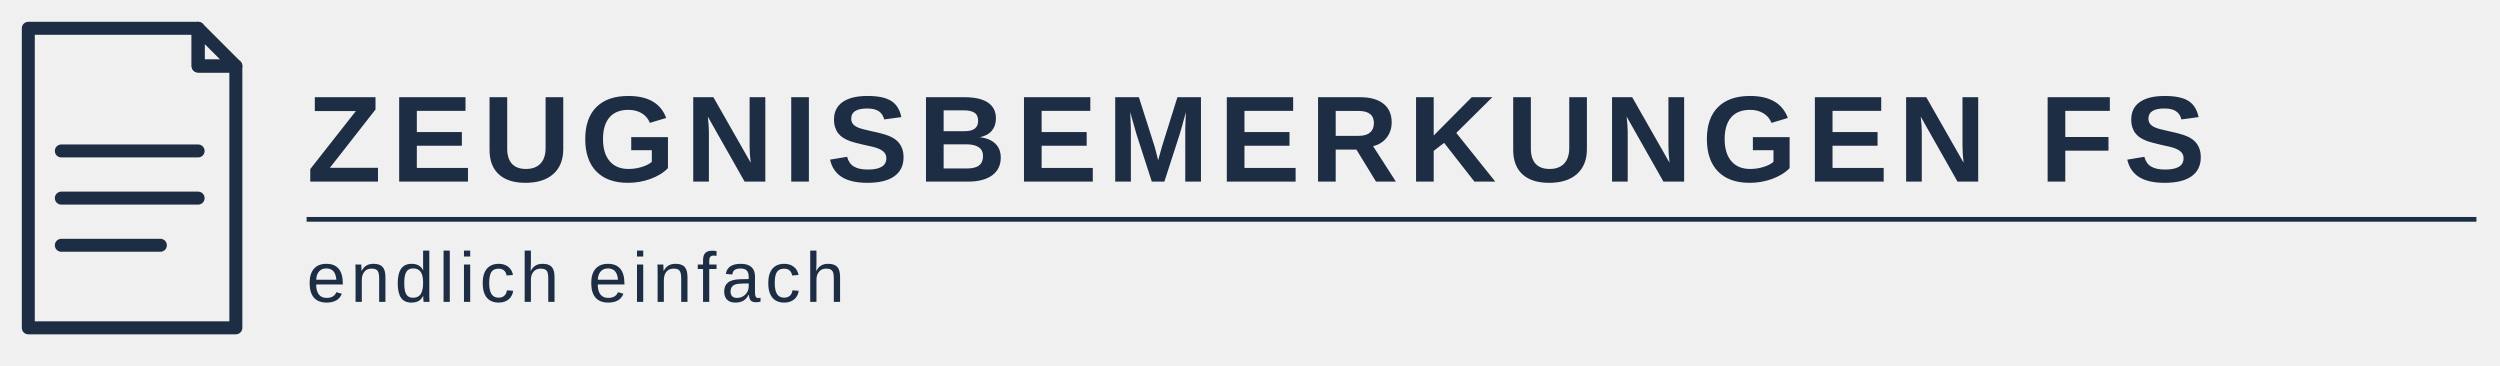
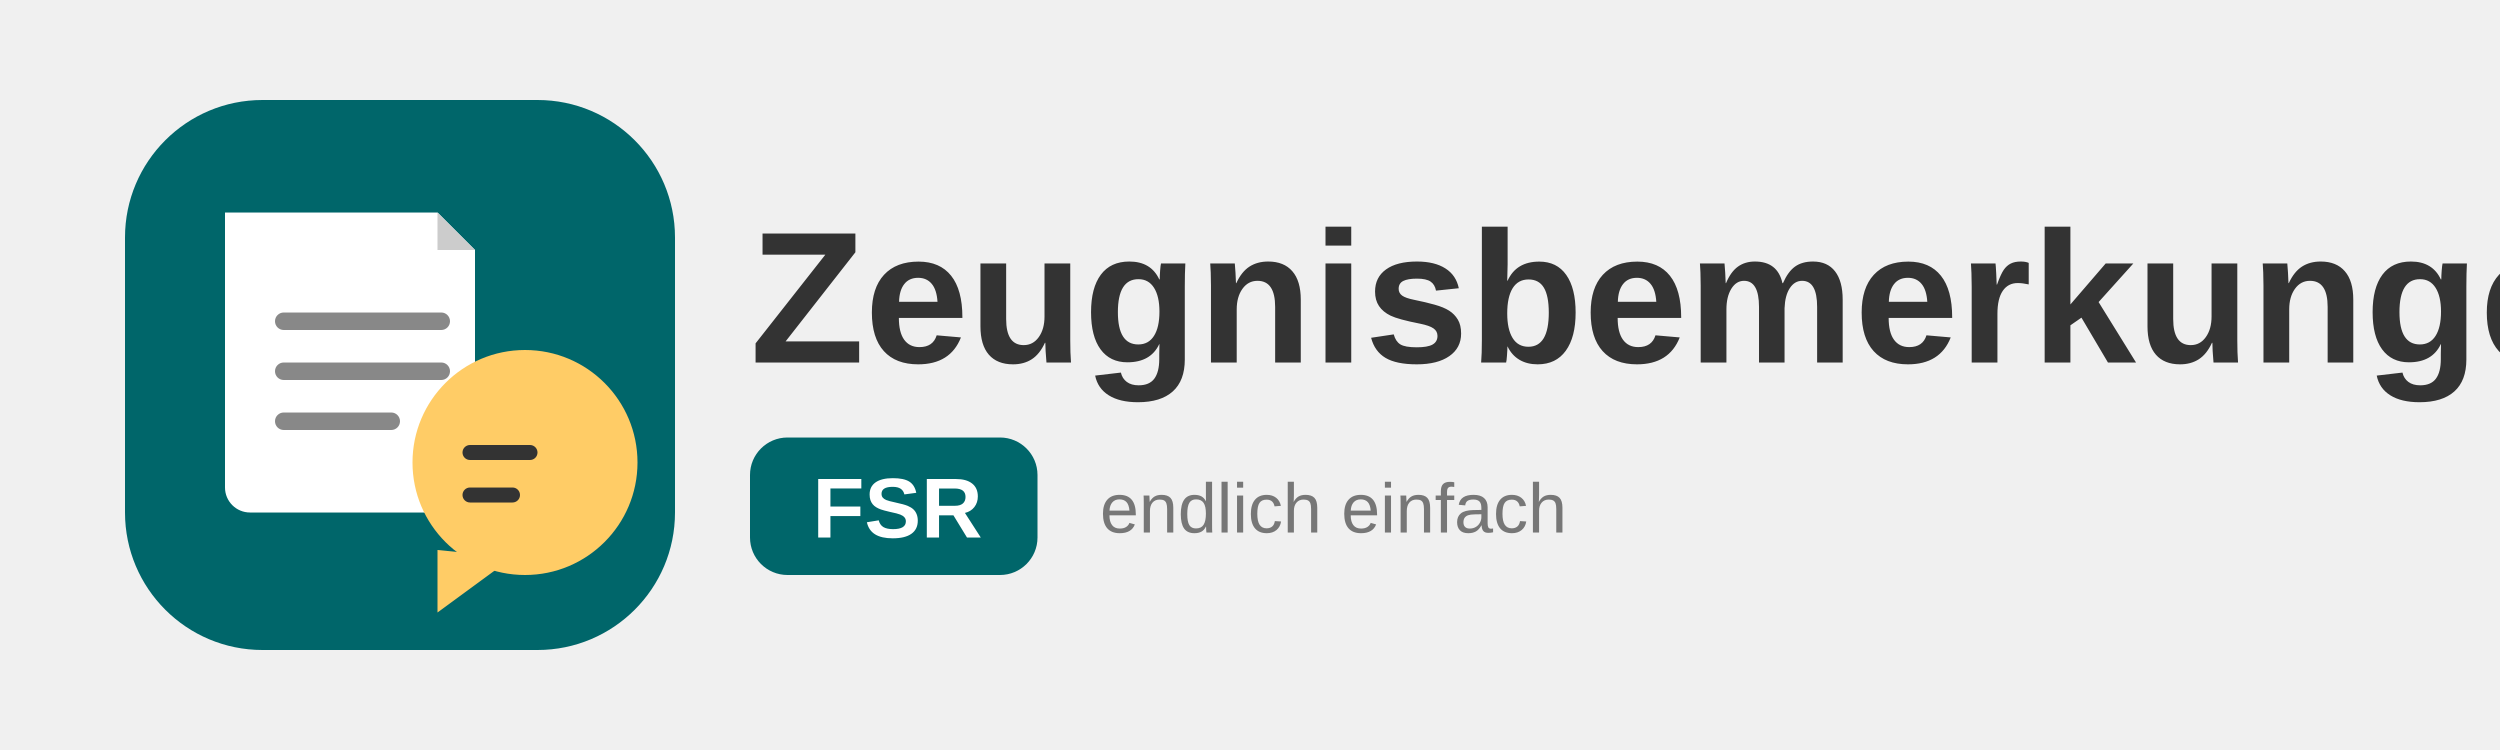
- <svg xmlns="http://www.w3.org/2000/svg" viewBox="0 0 1060 155" role="img" aria-label="Zeugnisbemerkungen FS">
-   <g transform="translate(8, 12)">
-     <path d="M4,0 L76,0 L76,16 L92,16 L92,127 L4,127 Z" fill="none" stroke="#1d2d44" stroke-width="5.5" stroke-linejoin="round" />
-     <path d="M76,0 L92,16 L76,16 Z" fill="none" stroke="#1d2d44" stroke-width="5.5" stroke-linejoin="round" />
-     <line x1="18" y1="52" x2="76" y2="52" stroke="#1d2d44" stroke-width="5.5" stroke-linecap="round" />
-     <line x1="18" y1="72" x2="76" y2="72" stroke="#1d2d44" stroke-width="5.5" stroke-linecap="round" />
-     <line x1="18" y1="92" x2="60" y2="92" stroke="#1d2d44" stroke-width="5.5" stroke-linecap="round" />
-   </g>
-   <text x="130" y="77" font-family="'Segoe UI', Arial, sans-serif" font-size="52" font-weight="700" letter-spacing="4" fill="#1d2d44">ZEUGNISBEMERKUNGEN FS</text>
-   <line x1="130" y1="93" x2="1050" y2="93" stroke="#1d2d44" stroke-width="2" />
-   <text x="130" y="128" font-family="'Segoe UI', Arial, sans-serif" font-size="30" font-weight="300" letter-spacing="2" fill="#1d2d44">endlich einfach</text>
+ <svg xmlns="http://www.w3.org/2000/svg" viewBox="0 0 1000 300">
+   <rect x="50" y="40" width="220" height="220" rx="55" fill="#00666a" />
+   <path d="M100 85 l75 0 l15 15 l0 95 a10 10 0 0 1 -10 10 h-80 a10 10 0 0 1 -10 -10 v-110 z" fill="#ffffff" />
+   <path d="M175 85 l15 15 h-15 z" fill="#cccccc" />
+   <rect x="110" y="125" width="70" height="7" rx="3.5" fill="#888888" />
+   <rect x="110" y="145" width="70" height="7" rx="3.5" fill="#888888" />
+   <rect x="110" y="165" width="50" height="7" rx="3.5" fill="#888888" />
+   <circle cx="210" cy="185" r="45" fill="#ffcc66" />
+   <path d="M175 220 l0 25 l30 -22 z" fill="#ffcc66" />
+   <rect x="185" y="178" width="30" height="6" rx="3" fill="#333333" />
+   <rect x="185" y="195" width="23" height="6" rx="3" fill="#333333" />
+   <text x="300" y="145" font-family="Arial, sans-serif" font-size="75" font-weight="900" fill="#333333">Zeugnisbemerkungen</text>
+   <rect x="300" y="175" width="115" height="55" rx="15" fill="#00666a" />
+   <text x="325" y="215" font-family="Arial, sans-serif" font-size="34" font-weight="bold" fill="#ffffff">FSR</text>
+   <text x="440" y="213" font-family="Arial, sans-serif" font-size="28" fill="#777777">endlich einfach</text>
</svg>
